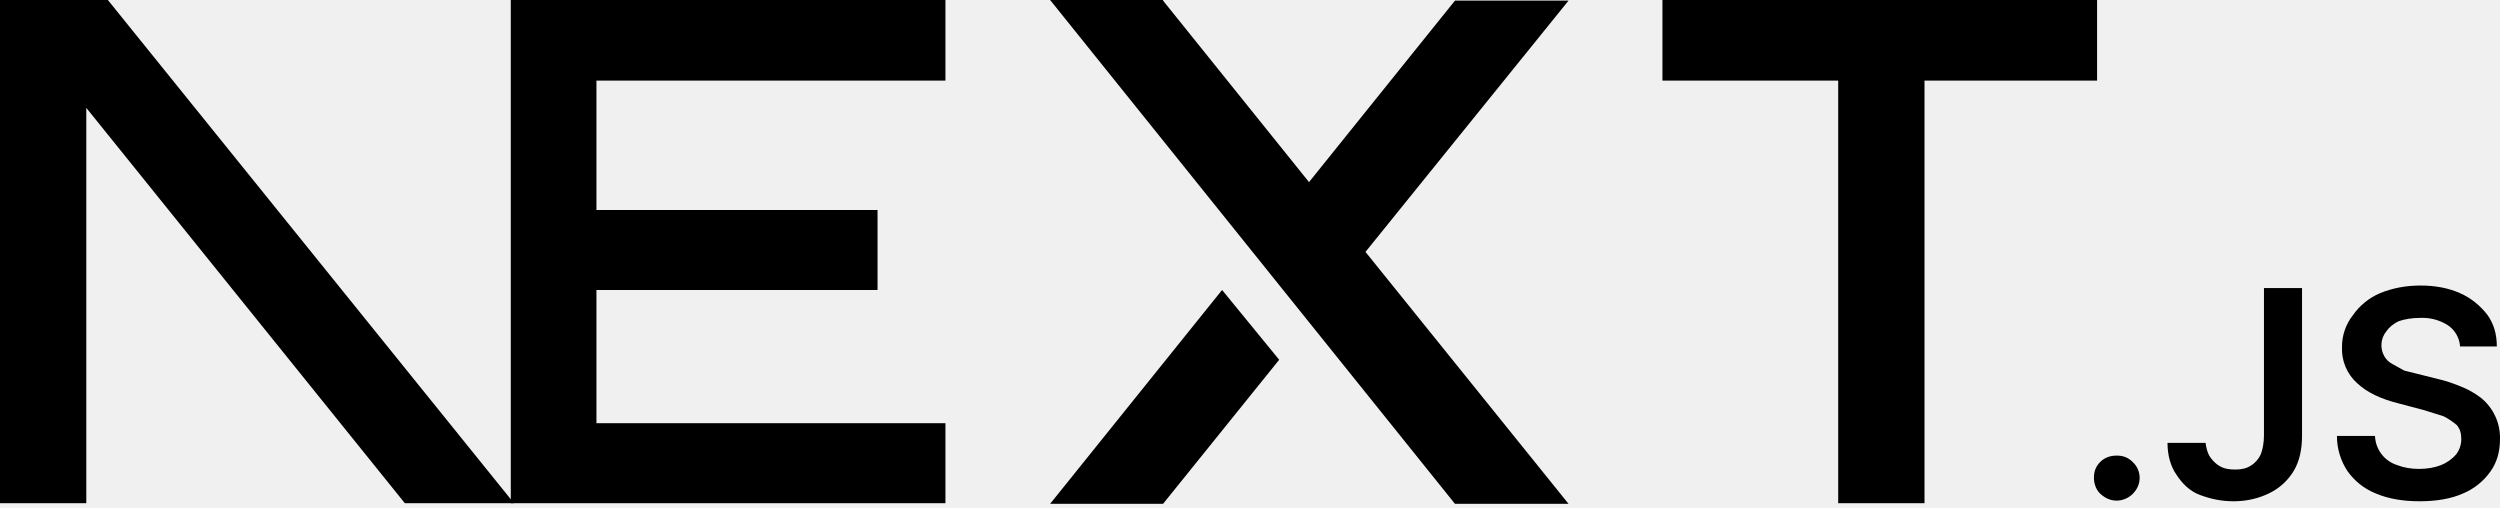
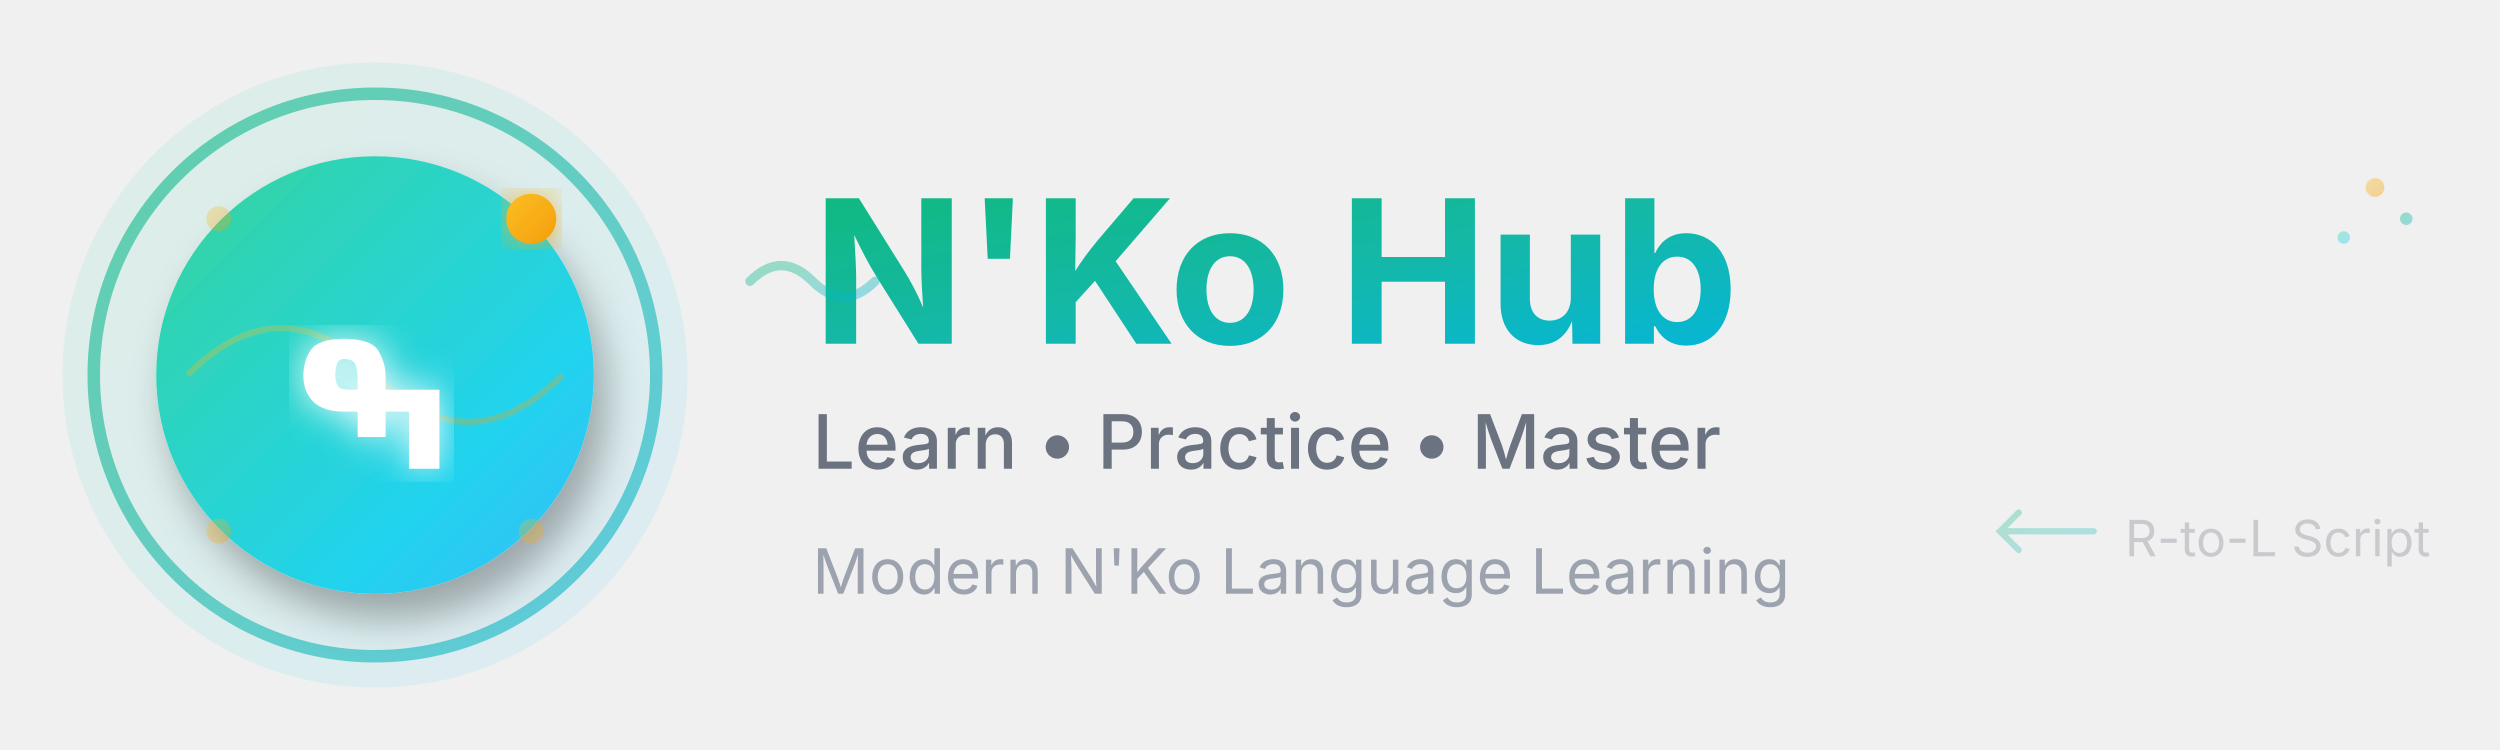
- <svg xmlns="http://www.w3.org/2000/svg" fill="none" viewBox="0 0 394 80">
-   <path fill="#000" d="M262 0h68.5v12.7h-27.2v66.6h-13.6V12.7H262V0ZM149 0v12.7H94v20.4h44.3v12.6H94v21h55v12.6H80.5V0h68.7zm34.3 0h-17.8l63.8 79.4h17.9l-32-39.7 32-39.6h-17.9l-23 28.6-23-28.6zm18.3 56.7-9-11-27.1 33.7h17.8l18.3-22.7z" />
-   <path fill="#000" d="M81 79.3 17 0H0v79.3h13.6V17l50.2 62.3H81Zm252.6-.4c-1 0-1.8-.4-2.5-1s-1.1-1.6-1.1-2.6.3-1.8 1-2.5 1.6-1 2.6-1 1.8.3 2.5 1a3.4 3.4 0 0 1 .6 4.3 3.7 3.7 0 0 1-3 1.8zm23.2-33.5h6v23.3c0 2.1-.4 4-1.3 5.5a9.1 9.1 0 0 1-3.8 3.5c-1.6.8-3.5 1.3-5.7 1.3-2 0-3.7-.4-5.3-1s-2.8-1.8-3.7-3.2c-.9-1.3-1.4-3-1.4-5h6c.1.8.3 1.6.7 2.2s1 1.2 1.6 1.5c.7.4 1.5.5 2.4.5 1 0 1.8-.2 2.4-.6a4 4 0 0 0 1.6-1.8c.3-.8.5-1.8.5-3V45.5zm30.9 9.1a4.4 4.4 0 0 0-2-3.3 7.5 7.5 0 0 0-4.3-1.1c-1.3 0-2.4.2-3.3.5-.9.4-1.6 1-2 1.6a3.5 3.5 0 0 0-.3 4c.3.5.7.9 1.3 1.2l1.8 1 2 .5 3.2.8c1.3.3 2.5.7 3.7 1.2a13 13 0 0 1 3.2 1.8 8.1 8.1 0 0 1 3 6.5c0 2-.5 3.7-1.5 5.1a10 10 0 0 1-4.4 3.5c-1.8.8-4.1 1.2-6.8 1.2-2.6 0-4.9-.4-6.8-1.2-2-.8-3.4-2-4.5-3.5a10 10 0 0 1-1.7-5.6h6a5 5 0 0 0 3.5 4.6c1 .4 2.2.6 3.4.6 1.3 0 2.5-.2 3.5-.6 1-.4 1.8-1 2.4-1.7a4 4 0 0 0 .8-2.4c0-.9-.2-1.6-.7-2.2a11 11 0 0 0-2.1-1.4l-3.2-1-3.8-1c-2.8-.7-5-1.7-6.6-3.2a7.2 7.2 0 0 1-2.4-5.7 8 8 0 0 1 1.7-5 10 10 0 0 1 4.3-3.5c2-.8 4-1.2 6.4-1.2 2.3 0 4.4.4 6.2 1.2 1.8.8 3.2 2 4.3 3.4 1 1.4 1.5 3 1.5 5h-5.8z" />
+ <svg xmlns="http://www.w3.org/2000/svg" width="400" height="120" viewBox="0 0 400 120">
+   <defs>
+     <linearGradient id="primaryGradient" x1="0%" y1="0%" x2="100%" y2="100%">
+       <stop offset="0%" style="stop-color:#10b981;stop-opacity:1" />
+       <stop offset="50%" style="stop-color:#14b8a6;stop-opacity:1" />
+       <stop offset="100%" style="stop-color:#06b6d4;stop-opacity:1" />
+     </linearGradient>
+     <linearGradient id="iconGradient" x1="0%" y1="0%" x2="100%" y2="100%">
+       <stop offset="0%" style="stop-color:#34d399;stop-opacity:1" />
+       <stop offset="30%" style="stop-color:#2dd4bf;stop-opacity:1" />
+       <stop offset="70%" style="stop-color:#22d3ee;stop-opacity:1" />
+       <stop offset="100%" style="stop-color:#38bdf8;stop-opacity:1" />
+     </linearGradient>
+     <linearGradient id="accentGradient" x1="0%" y1="0%" x2="100%" y2="100%">
+       <stop offset="0%" style="stop-color:#fbbf24;stop-opacity:1" />
+       <stop offset="100%" style="stop-color:#f59e0b;stop-opacity:1" />
+     </linearGradient>
+     <filter id="glow">
+       <feGaussianBlur stdDeviation="3" result="coloredBlur" />
+       <feMerge>
+         <feMergeNode in="coloredBlur" />
+         <feMergeNode in="SourceGraphic" />
+       </feMerge>
+     </filter>
+     <filter id="dropshadow" x="-50%" y="-50%" width="200%" height="200%">
+       <feDropShadow dx="2" dy="4" stdDeviation="3" flood-color="#000000" flood-opacity="0.3" />
+     </filter>
+   </defs>
+   <circle cx="60" cy="60" r="50" fill="url(#iconGradient)" opacity="0.1" />
+   <g transform="translate(10, 10)">
+     <circle cx="50" cy="50" r="45" fill="none" stroke="url(#primaryGradient)" stroke-width="2" opacity="0.6" />
+     <circle cx="50" cy="50" r="35" fill="url(#iconGradient)" filter="url(#dropshadow)" />
+     <g opacity="0.3">
+       <circle cx="25" cy="25" r="2" fill="url(#accentGradient)" />
+       <circle cx="75" cy="25" r="2" fill="url(#accentGradient)" />
+       <circle cx="25" cy="75" r="2" fill="url(#accentGradient)" />
+       <circle cx="75" cy="75" r="2" fill="url(#accentGradient)" />
+       <path d="M 20 50 Q 35 35 50 50 Q 65 65 80 50" stroke="url(#accentGradient)" stroke-width="1" fill="none" />
+     </g>
+     <text x="50" y="65" text-anchor="middle" fill="white" font-size="28" font-weight="bold" font-family="serif" filter="url(#glow)">ߒ</text>
+     <circle cx="75" cy="25" r="4" fill="url(#accentGradient)" filter="url(#glow)" />
+   </g>
+   <g transform="translate(130, 20)">
+     <text x="0" y="35" fill="url(#primaryGradient)" font-size="32" font-weight="bold" font-family="system-ui, -apple-system, sans-serif">N'Ko Hub</text>
+     <text x="0" y="55" fill="#6b7280" font-size="12" font-weight="500" font-family="system-ui, -apple-system, sans-serif">Learn • Practice • Master</text>
+     <text x="0" y="75" fill="#9ca3af" font-size="10" font-family="system-ui, -apple-system, sans-serif">Modern N'Ko Language Learning</text>
+   </g>
+   <g opacity="0.4">
+     <path d="M 120 45 Q 125 40 130 45 T 140 45" stroke="url(#primaryGradient)" stroke-width="1.5" fill="none" stroke-linecap="round" />
+     <circle cx="380" cy="30" r="1.5" fill="url(#accentGradient)" />
+     <circle cx="385" cy="35" r="1" fill="url(#primaryGradient)" />
+     <circle cx="375" cy="38" r="1" fill="url(#iconGradient)" />
+   </g>
+   <g transform="translate(320, 80)" opacity="0.3">
+     <path d="M 0 5 L 15 5 M 3 2 L 0 5 L 3 8" stroke="url(#primaryGradient)" stroke-width="1" fill="none" stroke-linecap="round" />
+     <text x="20" y="9" fill="#6b7280" font-size="8" font-family="system-ui, -apple-system, sans-serif">R-to-L Script</text>
+   </g>
</svg>
